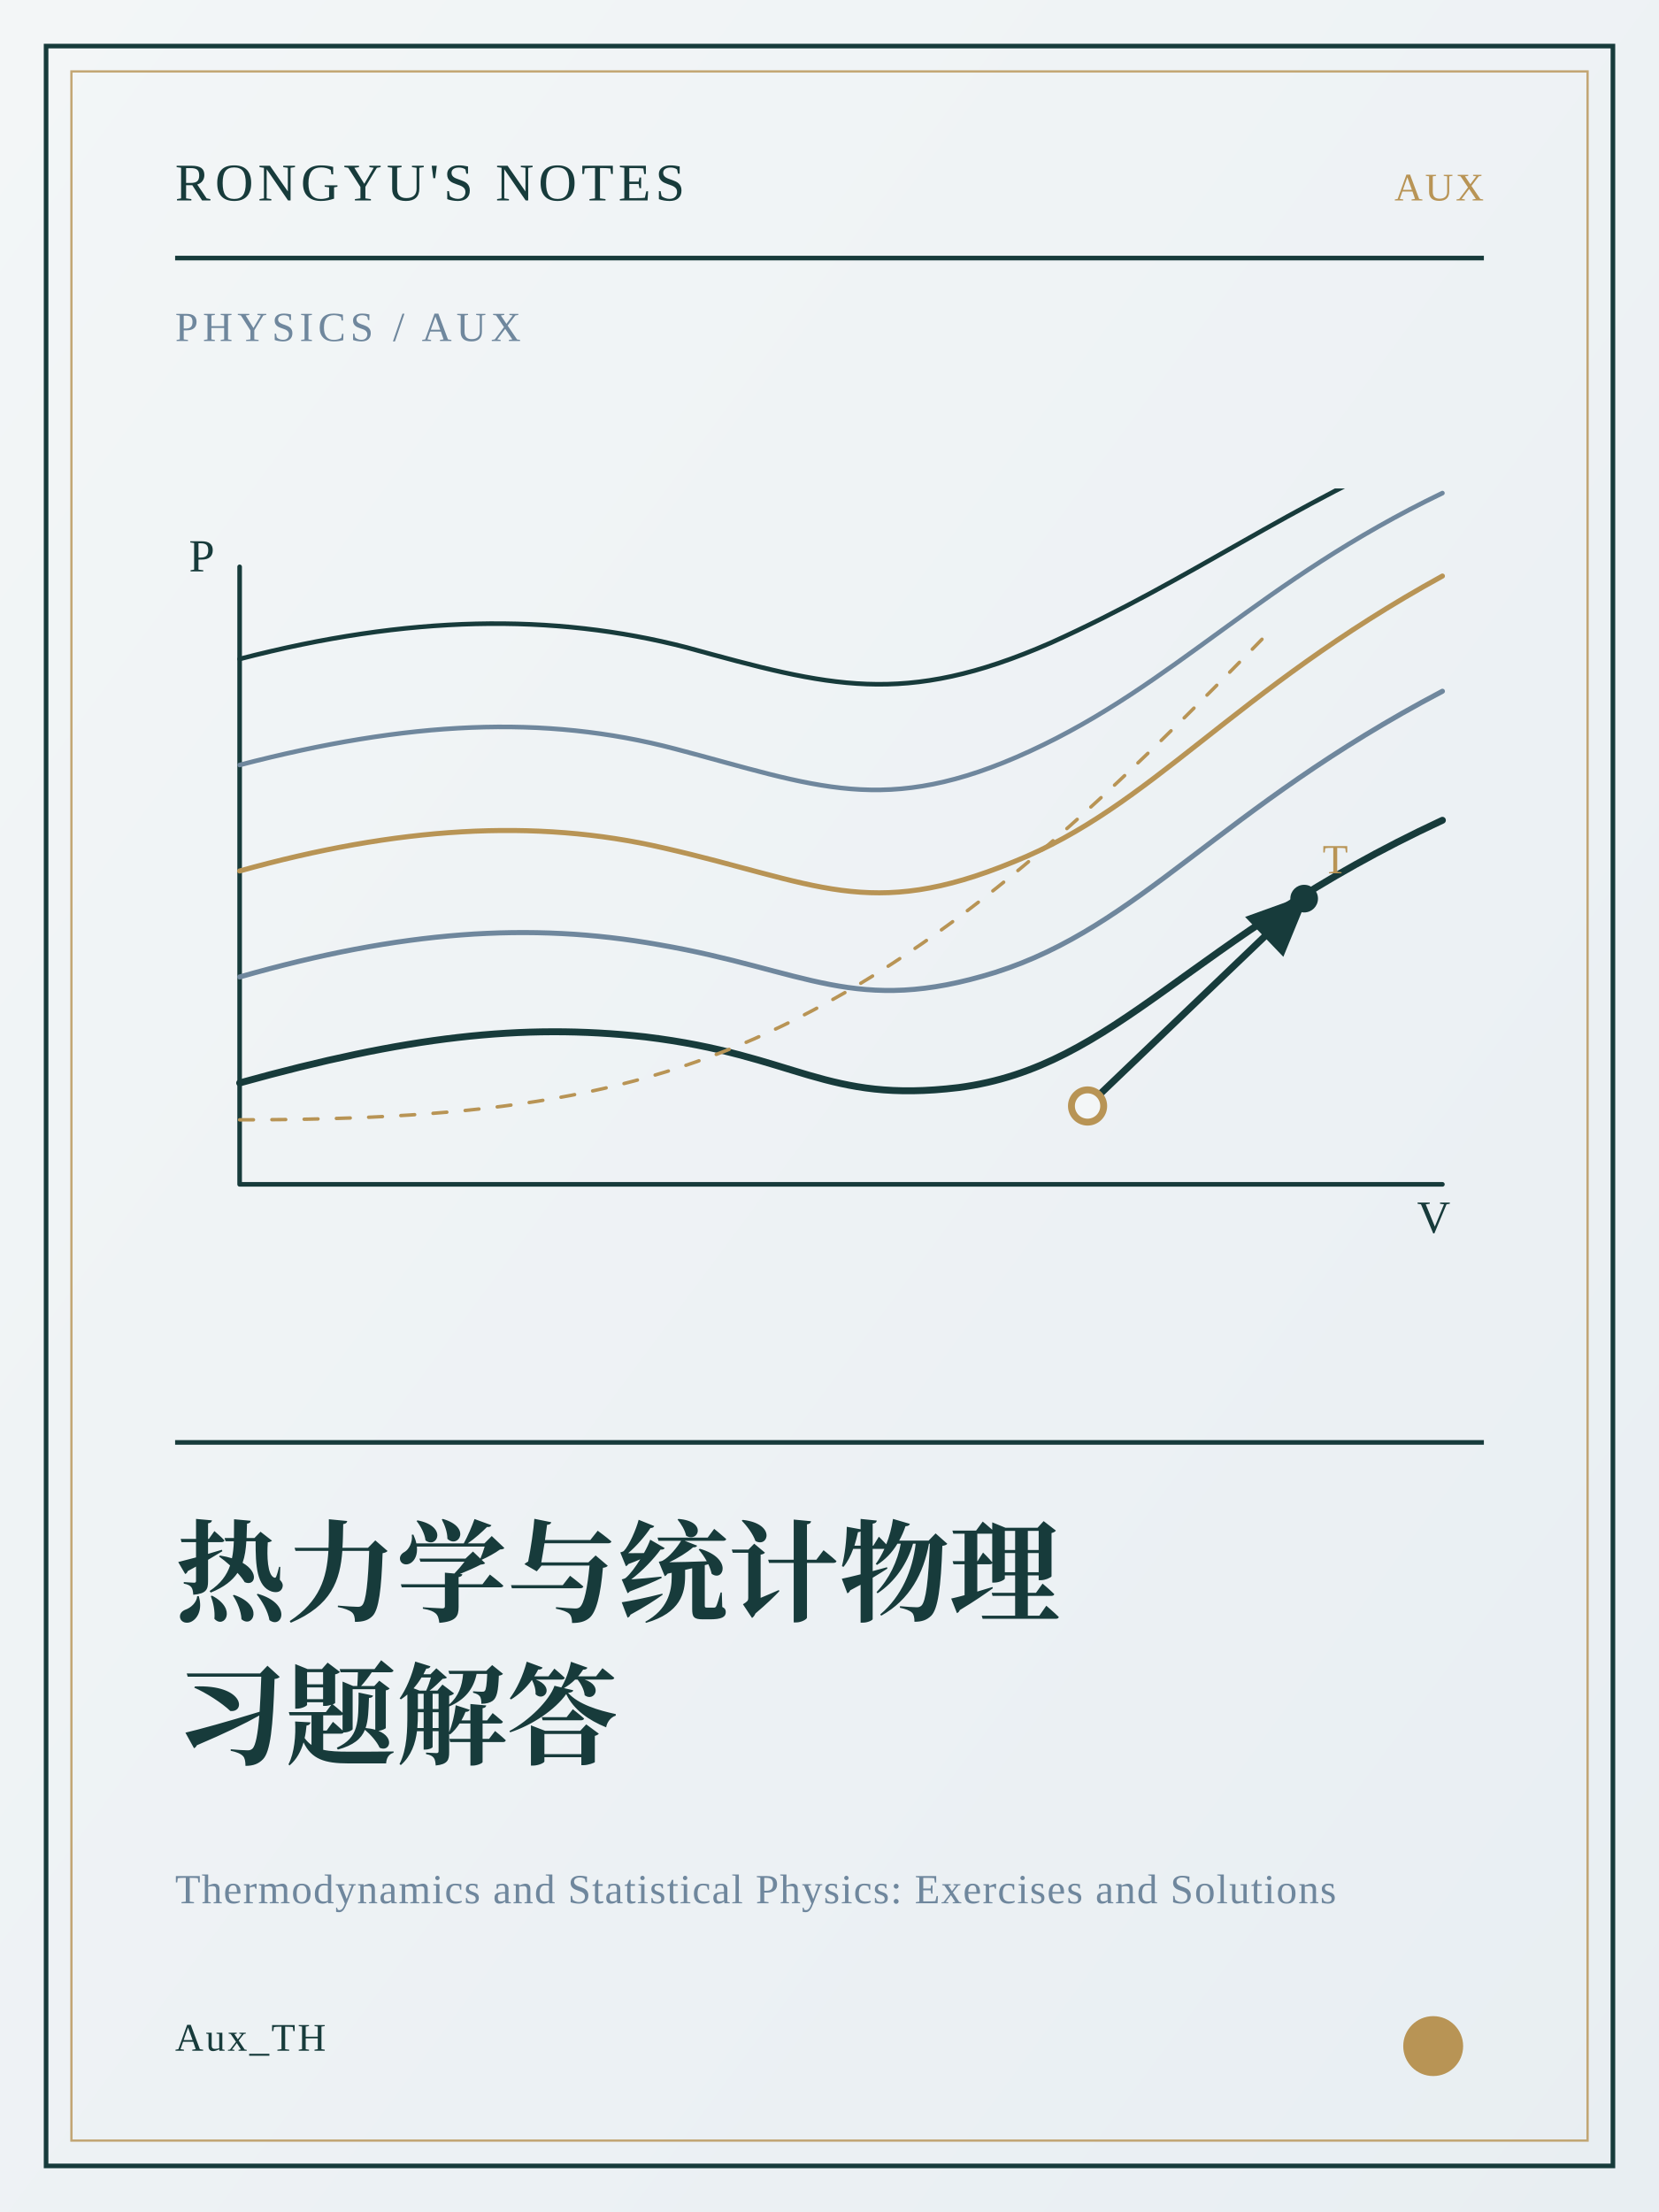
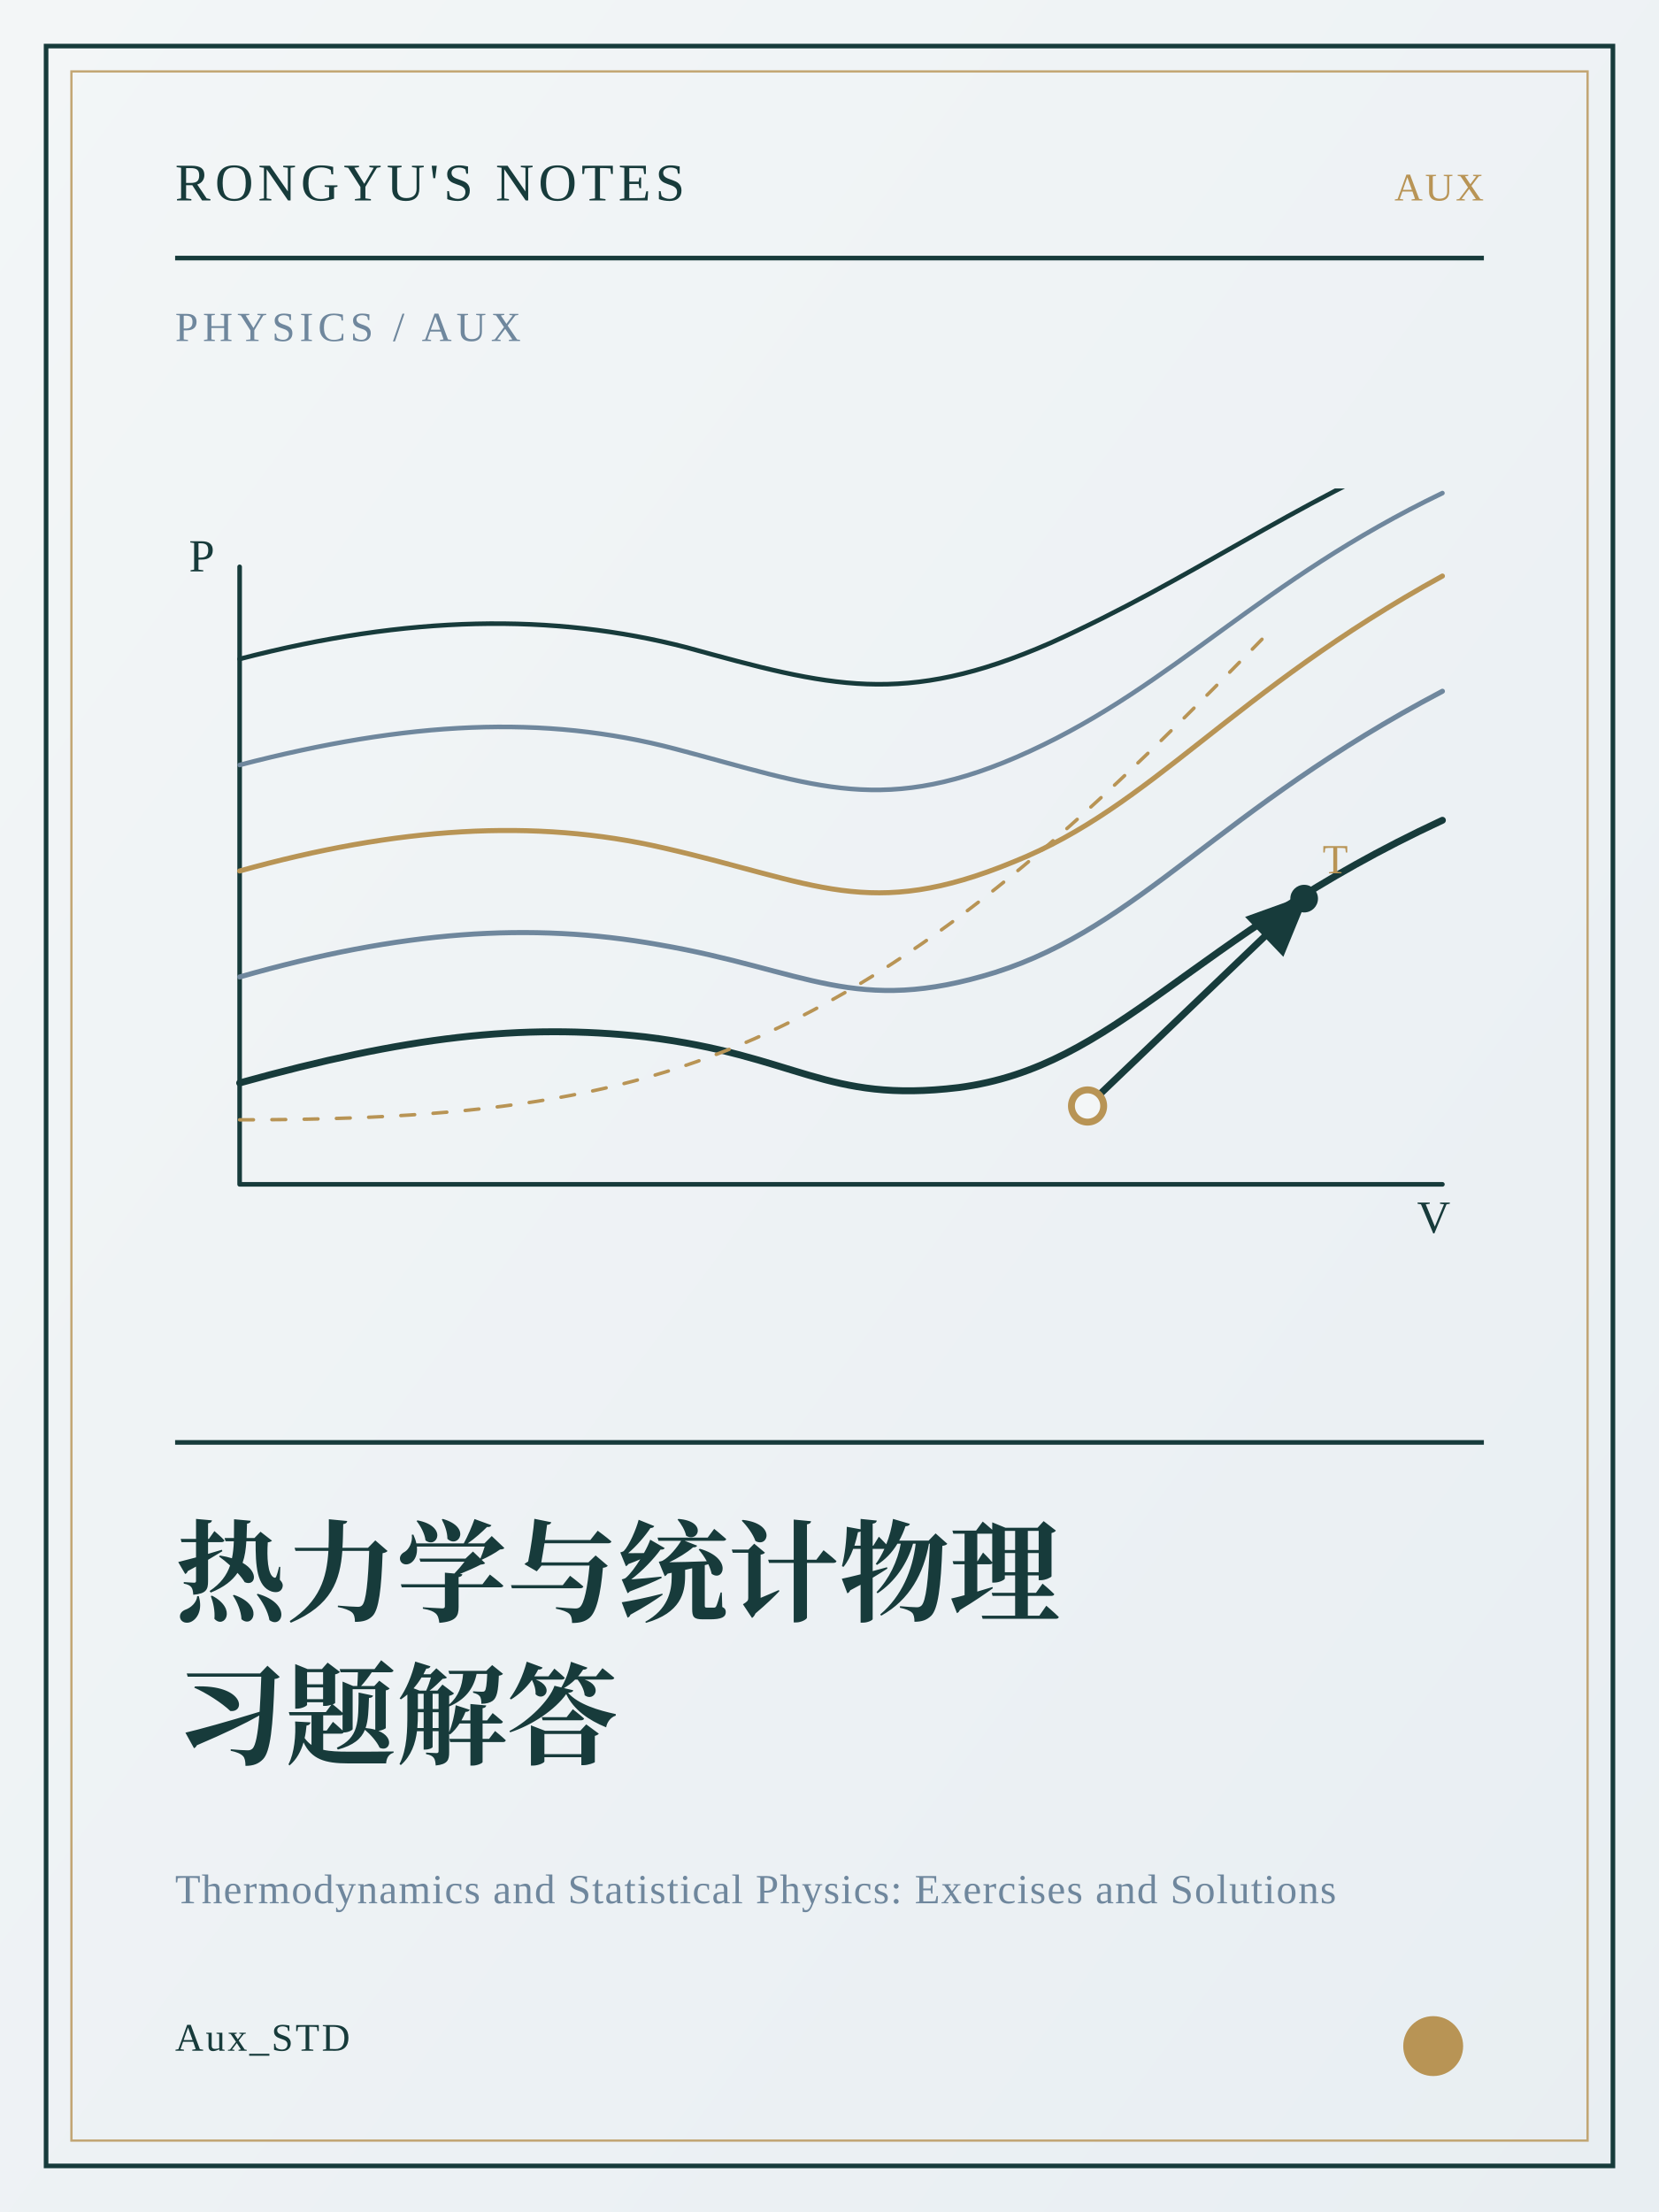
<svg xmlns="http://www.w3.org/2000/svg" width="720" height="960" viewBox="0 0 720 960" role="img" aria-labelledby="title desc">
  <defs>
    <linearGradient id="paper" x1="0" y1="0" x2="1" y2="1">
      <stop offset="0" stop-color="#f3f6f7" />
      <stop offset="1" stop-color="#e8eef2" />
    </linearGradient>
    <clipPath id="field">
      <rect x="78" y="212" width="564" height="326" rx="2" />
    </clipPath>
    <marker id="arrow" markerWidth="10" markerHeight="10" refX="8" refY="4" orient="auto">
      <path d="M0,0 L9,4 L0,8 Z" fill="#173b3b" />
    </marker>
  </defs>
  <rect width="720" height="960" fill="url(#paper)" />
  <rect x="20" y="20" width="680" height="920" fill="none" stroke="#173b3b" stroke-width="2" />
  <rect x="31" y="31" width="658" height="898" fill="none" stroke="#b89455" stroke-width="1" opacity=".8" />
  <text x="76" y="87" fill="#173b3b" font-family="Georgia, 'Times New Roman', serif" font-size="23" letter-spacing="2">RONGYU'S NOTES</text>
  <text x="644" y="87" text-anchor="end" fill="#b89455" font-family="Georgia, 'Times New Roman', serif" font-size="17" letter-spacing="1">AUX</text>
  <line x1="76" y1="112" x2="644" y2="112" stroke="#173b3b" stroke-width="2" />
  <text x="76" y="148" fill="#6f879d" font-family="Georgia, 'Times New Roman', serif" font-size="18" letter-spacing="2">PHYSICS / AUX</text>
  <g clip-path="url(#field)" fill="none" stroke-linecap="round">
    <path d="M104 514 L104 246 M104 514 L626 514" stroke="#173b3b" stroke-width="2" />
    <path d="M104 470 C176 450 226 444 280 450 C346 458 358 479 416 472 C485 463 516 407 626 356" stroke="#173b3b" stroke-width="3" />
    <path d="M104 424 C174 404 230 400 286 410 C350 421 371 441 432 422 C495 402 529 351 626 300" stroke="#6f879d" stroke-width="2.2" />
    <path d="M104 378 C172 359 232 355 288 368 C354 383 377 400 440 374 C500 350 535 300 626 250" stroke="#b89455" stroke-width="2.2" />
    <path d="M104 332 C177 313 236 310 293 325 C354 341 384 355 447 326 C510 297 547 252 626 214" stroke="#6f879d" stroke-width="2" />
    <path d="M104 286 C177 267 240 266 298 281 C360 298 392 307 456 279 C518 251 558 220 626 191" stroke="#173b3b" stroke-width="2" />
    <path d="M104 486 C212 486 279 476 346 442 C421 404 483 344 553 272" stroke="#b89455" stroke-width="1.5" stroke-dasharray="6 8" />
    <path d="M472 480 L566 390" stroke="#173b3b" stroke-width="3" marker-end="url(#arrow)" />
    <circle cx="472" cy="480" r="7" fill="#f3f6f7" stroke="#b89455" stroke-width="3" />
    <circle cx="566" cy="390" r="6" fill="#173b3b" />
  </g>
  <text x="615" y="535" fill="#173b3b" font-family="Georgia, 'Times New Roman', serif" font-size="20">V</text>
  <text x="82" y="248" fill="#173b3b" font-family="Georgia, 'Times New Roman', serif" font-size="20">P</text>
  <text x="574" y="379" fill="#b89455" font-family="Georgia, 'Times New Roman', serif" font-size="18">T</text>
  <line x1="76" y1="626" x2="644" y2="626" stroke="#173b3b" stroke-width="2" />
  <text x="76" y="700" fill="#173b3b" font-family="'Noto Serif CJK SC', 'Noto Serif SC', 'Songti SC', serif" font-size="48" font-weight="600">热力学与统计物理</text>
  <text x="76" y="762" fill="#173b3b" font-family="'Noto Serif CJK SC', 'Noto Serif SC', 'Songti SC', serif" font-size="48" font-weight="600">习题解答</text>
  <text x="76" y="826" fill="#6f879d" font-family="Georgia, 'Times New Roman', serif" font-size="18" letter-spacing=".5">Thermodynamics and Statistical Physics: Exercises and Solutions</text>
-   <text x="76" y="890" fill="#173b3b" font-family="Georgia, 'Times New Roman', serif" font-size="17" letter-spacing="1">Aux_TH</text>
+   <text x="76" y="890" fill="#173b3b" font-family="Georgia, 'Times New Roman', serif" font-size="17" letter-spacing="1">Aux_STD</text>
  <circle cx="622" cy="888" r="13" fill="#b89455" />
</svg>
